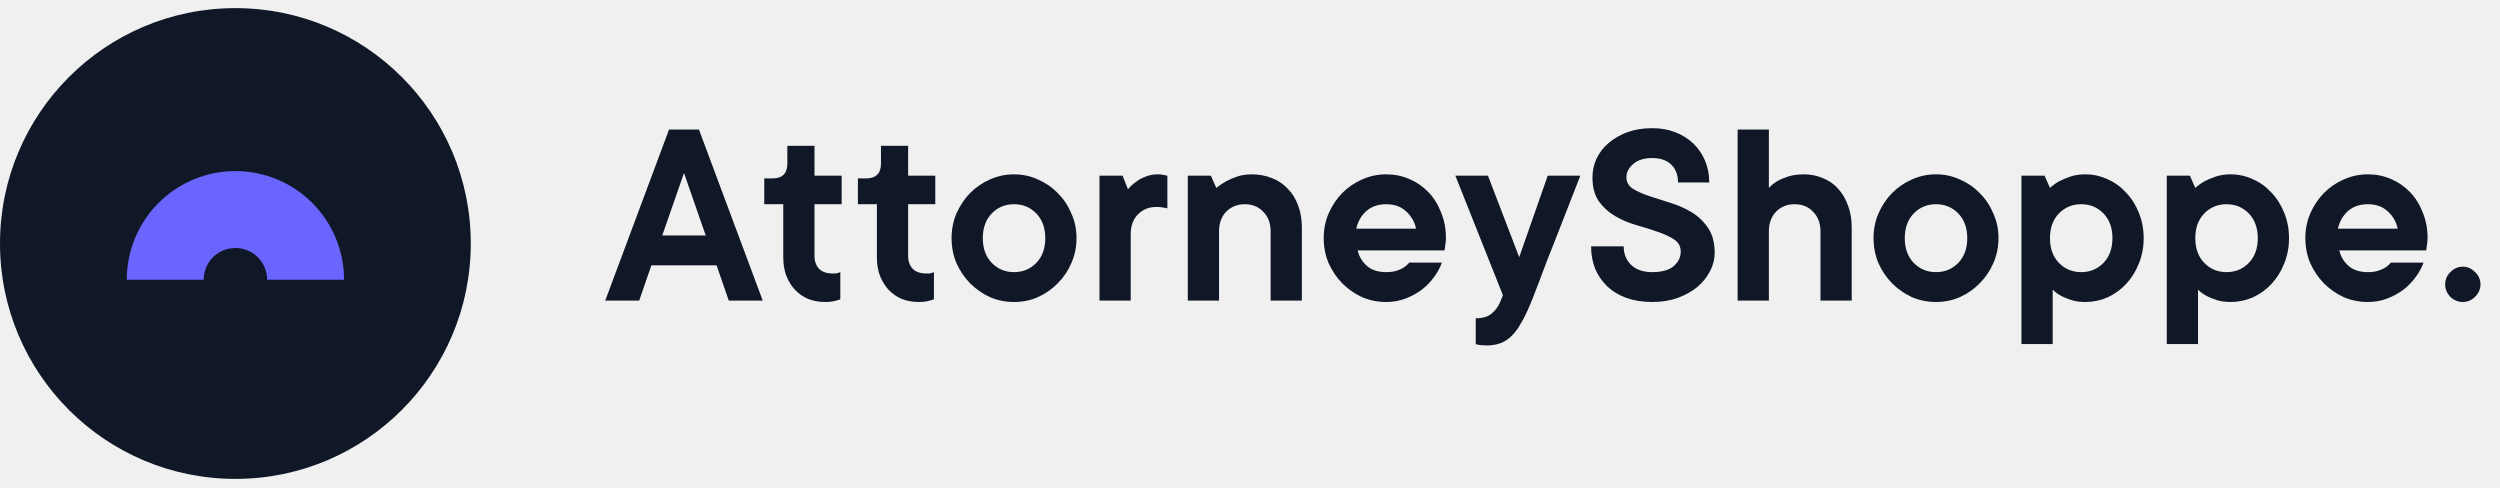
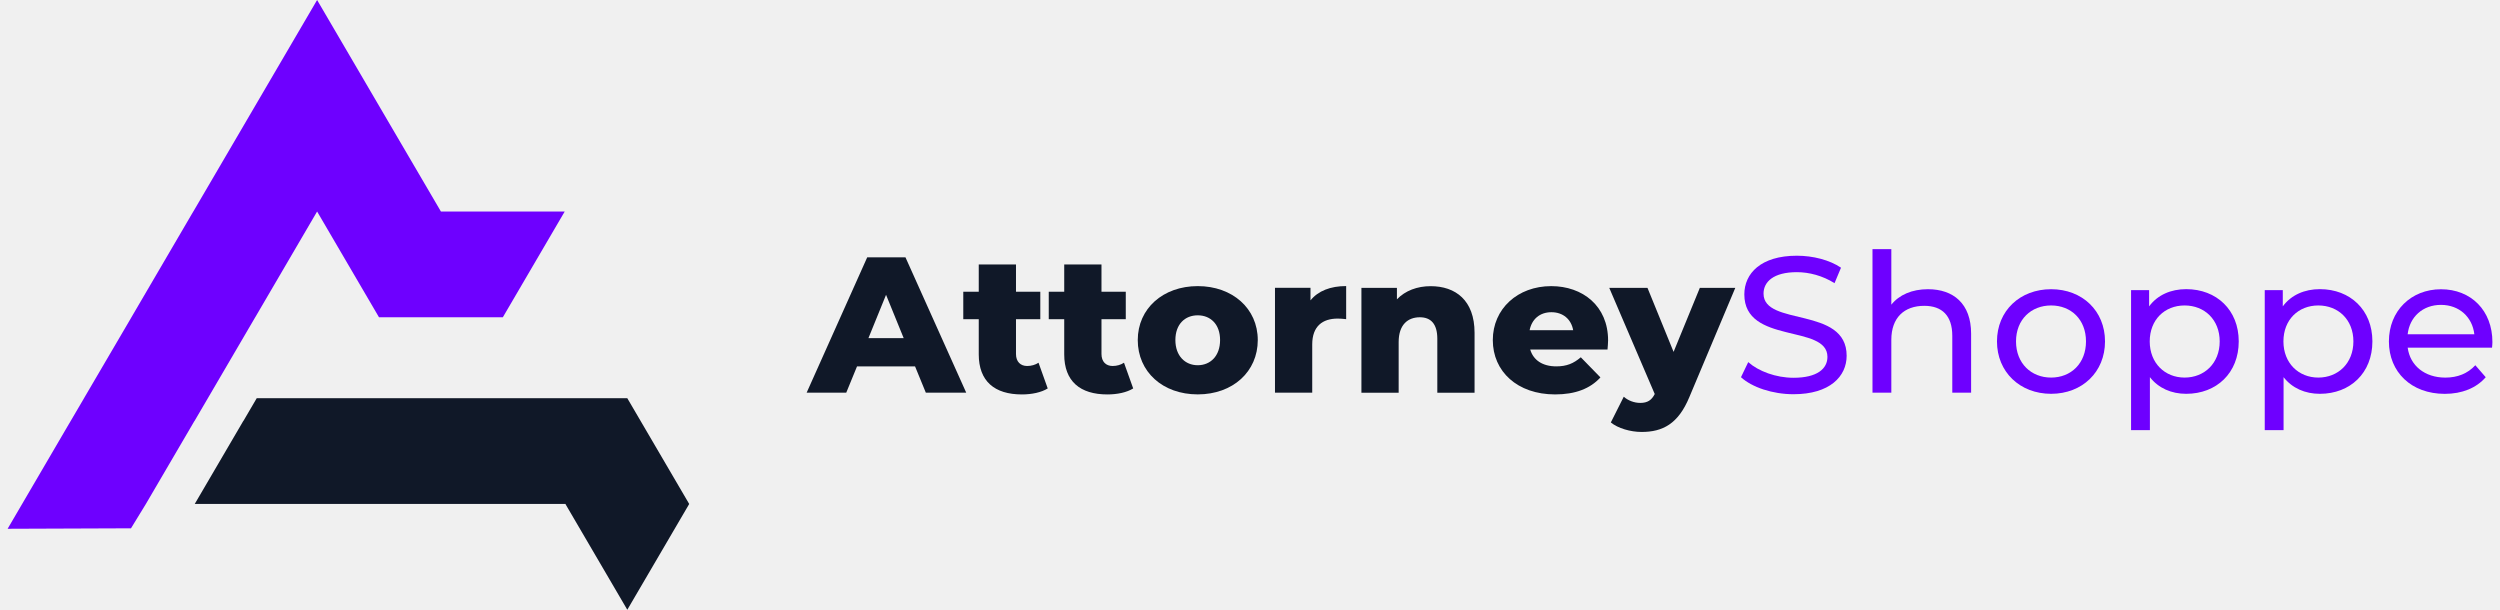
- <svg xmlns="http://www.w3.org/2000/svg" width="154" height="30" viewBox="0 0 154 30" fill="none">
-   <path d="M39.373 18.519H37.282L41.213 7.979H43.054L46.986 18.519H44.894L44.141 16.344H40.126L39.373 18.519ZM43.472 14.504L42.134 10.656L40.795 14.504H43.472ZM48.5 8.983H50.173V10.823H51.847V12.58H50.173V15.759C50.173 16.093 50.268 16.361 50.458 16.562C50.659 16.751 50.926 16.846 51.261 16.846C51.35 16.846 51.423 16.846 51.478 16.846C51.534 16.835 51.584 16.824 51.629 16.813C51.674 16.802 51.718 16.785 51.763 16.763V18.436C51.685 18.469 51.596 18.497 51.495 18.519C51.306 18.575 51.088 18.603 50.843 18.603C50.464 18.603 50.112 18.542 49.789 18.419C49.476 18.285 49.203 18.095 48.969 17.85C48.746 17.605 48.567 17.315 48.434 16.98C48.311 16.645 48.249 16.266 48.249 15.842V12.58H47.078V10.99H47.58C48.194 10.99 48.5 10.684 48.5 10.07V8.983ZM54.268 8.983H55.941V10.823H57.614V12.58H55.941V15.759C55.941 16.093 56.036 16.361 56.225 16.562C56.426 16.751 56.694 16.846 57.029 16.846C57.118 16.846 57.19 16.846 57.246 16.846C57.302 16.835 57.352 16.824 57.397 16.813C57.441 16.802 57.486 16.785 57.53 16.763V18.436C57.452 18.469 57.363 18.497 57.263 18.519C57.073 18.575 56.856 18.603 56.61 18.603C56.231 18.603 55.88 18.542 55.556 18.419C55.244 18.285 54.971 18.095 54.736 17.85C54.513 17.605 54.335 17.315 54.201 16.98C54.078 16.645 54.017 16.266 54.017 15.842V12.58H52.846V10.99H53.348C53.961 10.99 54.268 10.684 54.268 10.07V8.983ZM60.541 14.671C60.541 15.307 60.725 15.815 61.093 16.194C61.462 16.573 61.919 16.763 62.465 16.763C63.012 16.763 63.469 16.573 63.837 16.194C64.205 15.815 64.389 15.307 64.389 14.671C64.389 14.035 64.205 13.528 63.837 13.149C63.469 12.77 63.012 12.58 62.465 12.58C61.919 12.58 61.462 12.77 61.093 13.149C60.725 13.528 60.541 14.035 60.541 14.671ZM66.313 14.671C66.313 15.218 66.207 15.731 65.996 16.21C65.795 16.679 65.516 17.092 65.159 17.448C64.813 17.805 64.406 18.09 63.938 18.302C63.48 18.503 62.99 18.603 62.465 18.603C61.941 18.603 61.445 18.503 60.976 18.302C60.519 18.09 60.112 17.805 59.755 17.448C59.409 17.092 59.13 16.679 58.918 16.21C58.718 15.731 58.617 15.218 58.617 14.671C58.617 14.125 58.718 13.617 58.918 13.149C59.13 12.669 59.409 12.251 59.755 11.894C60.112 11.537 60.519 11.258 60.976 11.057C61.445 10.845 61.941 10.739 62.465 10.739C62.99 10.739 63.48 10.845 63.938 11.057C64.406 11.258 64.813 11.537 65.159 11.894C65.516 12.251 65.795 12.669 65.996 13.149C66.207 13.617 66.313 14.125 66.313 14.671ZM71.325 10.739C71.414 10.739 71.492 10.745 71.559 10.756C71.626 10.767 71.687 10.778 71.743 10.79C71.799 10.801 71.855 10.812 71.91 10.823V12.831C71.855 12.82 71.793 12.809 71.726 12.797C71.671 12.786 71.598 12.775 71.509 12.764C71.431 12.753 71.342 12.747 71.241 12.747C70.773 12.747 70.388 12.903 70.087 13.216C69.797 13.517 69.652 13.918 69.652 14.42V18.519H67.728V10.823H69.15L69.484 11.66C69.618 11.492 69.78 11.342 69.97 11.208C70.126 11.085 70.315 10.979 70.538 10.89C70.773 10.79 71.035 10.739 71.325 10.739ZM77.1 10.739C77.558 10.739 77.976 10.818 78.355 10.974C78.734 11.119 79.058 11.336 79.325 11.626C79.604 11.905 79.816 12.245 79.961 12.647C80.117 13.048 80.195 13.5 80.195 14.002V18.519H78.271V14.253C78.271 13.751 78.121 13.35 77.82 13.048C77.53 12.736 77.15 12.58 76.682 12.58C76.213 12.58 75.829 12.736 75.528 13.048C75.237 13.35 75.093 13.751 75.093 14.253V18.519H73.168V10.823H74.591L74.925 11.576C75.115 11.42 75.321 11.28 75.544 11.158C75.734 11.057 75.957 10.963 76.213 10.873C76.481 10.784 76.777 10.739 77.1 10.739ZM88.818 16.177C88.718 16.467 88.562 16.757 88.35 17.047C88.149 17.337 87.898 17.599 87.597 17.833C87.307 18.056 86.972 18.24 86.593 18.385C86.225 18.53 85.823 18.603 85.388 18.603C84.864 18.603 84.368 18.503 83.899 18.302C83.442 18.09 83.035 17.805 82.678 17.448C82.332 17.092 82.053 16.679 81.842 16.21C81.641 15.731 81.54 15.218 81.54 14.671C81.54 14.125 81.641 13.617 81.842 13.149C82.053 12.669 82.332 12.251 82.678 11.894C83.035 11.537 83.442 11.258 83.899 11.057C84.368 10.845 84.864 10.739 85.388 10.739C85.89 10.739 86.364 10.834 86.811 11.024C87.257 11.213 87.647 11.481 87.982 11.827C88.316 12.173 88.579 12.591 88.768 13.082C88.969 13.561 89.069 14.091 89.069 14.671C89.069 14.76 89.064 14.85 89.052 14.939C89.041 15.017 89.03 15.095 89.019 15.173C89.008 15.262 88.997 15.346 88.986 15.424H83.632C83.721 15.803 83.911 16.121 84.201 16.378C84.491 16.634 84.887 16.763 85.388 16.763C85.645 16.763 85.857 16.735 86.024 16.679C86.203 16.623 86.353 16.556 86.476 16.478C86.61 16.389 86.721 16.288 86.811 16.177H88.818ZM85.388 12.58C84.887 12.58 84.474 12.725 84.15 13.015C83.838 13.305 83.637 13.662 83.548 14.086H87.229C87.14 13.662 86.933 13.305 86.61 13.015C86.297 12.725 85.89 12.58 85.388 12.58ZM89.651 10.823H91.659L93.583 15.842L95.339 10.823H97.347C96.8 12.229 96.304 13.5 95.858 14.638C95.668 15.129 95.479 15.608 95.289 16.077C95.111 16.545 94.949 16.974 94.804 17.365C94.659 17.744 94.536 18.062 94.436 18.319C94.335 18.575 94.274 18.726 94.252 18.77C94.062 19.228 93.873 19.612 93.683 19.925C93.505 20.248 93.309 20.51 93.097 20.711C92.885 20.912 92.657 21.057 92.412 21.146C92.166 21.235 91.887 21.28 91.575 21.28C91.486 21.28 91.397 21.274 91.307 21.263C91.229 21.263 91.162 21.258 91.106 21.246C91.028 21.235 90.962 21.218 90.906 21.196V19.607C91.33 19.607 91.653 19.512 91.876 19.322C92.11 19.133 92.289 18.893 92.412 18.603L92.579 18.185L89.651 10.823ZM98.095 10.924C98.095 10.522 98.179 10.137 98.346 9.769C98.525 9.401 98.77 9.083 99.082 8.815C99.406 8.537 99.791 8.314 100.237 8.146C100.694 7.979 101.207 7.895 101.776 7.895C102.3 7.895 102.774 7.979 103.198 8.146C103.633 8.314 104.007 8.548 104.319 8.849C104.632 9.15 104.871 9.507 105.039 9.92C105.206 10.321 105.29 10.762 105.29 11.241H103.366C103.366 10.773 103.226 10.405 102.947 10.137C102.668 9.869 102.278 9.736 101.776 9.736C101.274 9.736 100.884 9.858 100.605 10.104C100.326 10.349 100.187 10.617 100.187 10.907C100.187 11.219 100.321 11.459 100.588 11.626C100.856 11.793 101.191 11.944 101.592 12.078C101.994 12.212 102.429 12.351 102.897 12.496C103.377 12.641 103.817 12.836 104.219 13.082C104.62 13.327 104.955 13.651 105.223 14.052C105.49 14.443 105.624 14.956 105.624 15.591C105.624 15.971 105.529 16.339 105.34 16.696C105.161 17.053 104.905 17.376 104.57 17.666C104.236 17.945 103.828 18.174 103.349 18.352C102.88 18.519 102.356 18.603 101.776 18.603C101.185 18.603 100.655 18.519 100.187 18.352C99.729 18.185 99.339 17.95 99.016 17.649C98.692 17.337 98.441 16.974 98.263 16.562C98.095 16.138 98.012 15.675 98.012 15.173H100.019C100.019 15.642 100.176 16.026 100.488 16.328C100.8 16.618 101.23 16.763 101.776 16.763C102.367 16.763 102.808 16.64 103.098 16.395C103.388 16.138 103.533 15.842 103.533 15.508C103.533 15.184 103.399 14.933 103.131 14.755C102.864 14.576 102.529 14.42 102.127 14.286C101.726 14.141 101.285 14.002 100.806 13.868C100.337 13.734 99.902 13.55 99.501 13.316C99.099 13.082 98.765 12.781 98.497 12.413C98.229 12.033 98.095 11.537 98.095 10.924ZM111.138 10.739C111.55 10.739 111.935 10.818 112.292 10.974C112.66 11.119 112.972 11.336 113.229 11.626C113.485 11.905 113.686 12.245 113.831 12.647C113.987 13.048 114.065 13.5 114.065 14.002V18.519H112.141V14.253C112.141 13.751 111.991 13.35 111.69 13.048C111.4 12.736 111.02 12.58 110.552 12.58C110.083 12.58 109.699 12.736 109.398 13.048C109.108 13.35 108.963 13.751 108.963 14.253V18.519H107.038V7.979H108.963V11.576C109.108 11.42 109.28 11.28 109.481 11.158C109.66 11.057 109.883 10.963 110.15 10.873C110.429 10.784 110.758 10.739 111.138 10.739ZM117.334 14.671C117.334 15.307 117.518 15.815 117.887 16.194C118.255 16.573 118.712 16.763 119.258 16.763C119.805 16.763 120.262 16.573 120.63 16.194C120.998 15.815 121.183 15.307 121.183 14.671C121.183 14.035 120.998 13.528 120.63 13.149C120.262 12.77 119.805 12.58 119.258 12.58C118.712 12.58 118.255 12.77 117.887 13.149C117.518 13.528 117.334 14.035 117.334 14.671ZM123.107 14.671C123.107 15.218 123.001 15.731 122.789 16.21C122.588 16.679 122.309 17.092 121.952 17.448C121.606 17.805 121.199 18.09 120.731 18.302C120.273 18.503 119.783 18.603 119.258 18.603C118.734 18.603 118.238 18.503 117.769 18.302C117.312 18.09 116.905 17.805 116.548 17.448C116.202 17.092 115.923 16.679 115.712 16.21C115.511 15.731 115.41 15.218 115.41 14.671C115.41 14.125 115.511 13.617 115.712 13.149C115.923 12.669 116.202 12.251 116.548 11.894C116.905 11.537 117.312 11.258 117.769 11.057C118.238 10.845 118.734 10.739 119.258 10.739C119.783 10.739 120.273 10.845 120.731 11.057C121.199 11.258 121.606 11.537 121.952 11.894C122.309 12.251 122.588 12.669 122.789 13.149C123.001 13.617 123.107 14.125 123.107 14.671ZM128.453 10.739C128.932 10.739 129.389 10.84 129.824 11.041C130.259 11.23 130.639 11.504 130.962 11.86C131.297 12.206 131.559 12.619 131.749 13.098C131.949 13.578 132.05 14.102 132.05 14.671C132.05 15.24 131.949 15.764 131.749 16.244C131.559 16.724 131.297 17.142 130.962 17.499C130.639 17.845 130.259 18.118 129.824 18.319C129.389 18.508 128.932 18.603 128.453 18.603C128.129 18.603 127.845 18.564 127.599 18.486C127.365 18.408 127.159 18.324 126.98 18.235C126.779 18.123 126.601 17.995 126.445 17.85V21.196H124.521V10.823H125.943L126.278 11.576C126.445 11.42 126.64 11.28 126.863 11.158C127.053 11.057 127.281 10.963 127.549 10.873C127.817 10.784 128.118 10.739 128.453 10.739ZM126.278 14.671C126.278 15.307 126.462 15.815 126.83 16.194C127.198 16.573 127.655 16.763 128.202 16.763C128.748 16.763 129.205 16.573 129.574 16.194C129.942 15.815 130.126 15.307 130.126 14.671C130.126 14.035 129.942 13.528 129.574 13.149C129.205 12.77 128.748 12.58 128.202 12.58C127.655 12.58 127.198 12.77 126.83 13.149C126.462 13.528 126.278 14.035 126.278 14.671ZM137.406 10.739C137.886 10.739 138.343 10.84 138.778 11.041C139.213 11.23 139.592 11.504 139.916 11.86C140.25 12.206 140.512 12.619 140.702 13.098C140.903 13.578 141.003 14.102 141.003 14.671C141.003 15.24 140.903 15.764 140.702 16.244C140.512 16.724 140.25 17.142 139.916 17.499C139.592 17.845 139.213 18.118 138.778 18.319C138.343 18.508 137.886 18.603 137.406 18.603C137.083 18.603 136.798 18.564 136.553 18.486C136.319 18.408 136.112 18.324 135.934 18.235C135.733 18.123 135.555 17.995 135.398 17.85V21.196H133.474V10.823H134.897L135.231 11.576C135.398 11.42 135.594 11.28 135.817 11.158C136.006 11.057 136.235 10.963 136.503 10.873C136.77 10.784 137.072 10.739 137.406 10.739ZM135.231 14.671C135.231 15.307 135.415 15.815 135.783 16.194C136.151 16.573 136.609 16.763 137.155 16.763C137.702 16.763 138.159 16.573 138.527 16.194C138.895 15.815 139.079 15.307 139.079 14.671C139.079 14.035 138.895 13.528 138.527 13.149C138.159 12.77 137.702 12.58 137.155 12.58C136.609 12.58 136.151 12.77 135.783 13.149C135.415 13.528 135.231 14.035 135.231 14.671ZM149.288 16.177C149.187 16.467 149.031 16.757 148.819 17.047C148.618 17.337 148.367 17.599 148.066 17.833C147.776 18.056 147.442 18.24 147.062 18.385C146.694 18.53 146.293 18.603 145.858 18.603C145.334 18.603 144.837 18.503 144.369 18.302C143.911 18.09 143.504 17.805 143.147 17.448C142.802 17.092 142.523 16.679 142.311 16.21C142.11 15.731 142.01 15.218 142.01 14.671C142.01 14.125 142.11 13.617 142.311 13.149C142.523 12.669 142.802 12.251 143.147 11.894C143.504 11.537 143.911 11.258 144.369 11.057C144.837 10.845 145.334 10.739 145.858 10.739C146.36 10.739 146.834 10.834 147.28 11.024C147.726 11.213 148.116 11.481 148.451 11.827C148.786 12.173 149.048 12.591 149.237 13.082C149.438 13.561 149.539 14.091 149.539 14.671C149.539 14.76 149.533 14.85 149.522 14.939C149.511 15.017 149.5 15.095 149.488 15.173C149.477 15.262 149.466 15.346 149.455 15.424H144.101C144.19 15.803 144.38 16.121 144.67 16.378C144.96 16.634 145.356 16.763 145.858 16.763C146.114 16.763 146.326 16.735 146.494 16.679C146.672 16.623 146.823 16.556 146.945 16.478C147.079 16.389 147.191 16.288 147.28 16.177H149.288ZM145.858 12.58C145.356 12.58 144.943 12.725 144.62 13.015C144.307 13.305 144.107 13.662 144.017 14.086H147.698C147.609 13.662 147.403 13.305 147.079 13.015C146.767 12.725 146.36 12.58 145.858 12.58ZM150.622 17.515C150.622 17.225 150.728 16.974 150.94 16.763C151.163 16.54 151.42 16.428 151.71 16.428C152 16.428 152.251 16.54 152.463 16.763C152.686 16.974 152.797 17.225 152.797 17.515C152.797 17.805 152.686 18.062 152.463 18.285C152.251 18.497 152 18.603 151.71 18.603C151.42 18.603 151.163 18.497 150.94 18.285C150.728 18.062 150.622 17.805 150.622 17.515Z" fill="#101828" />
-   <circle cx="14.5" cy="15" r="14.5" fill="#101828" />
-   <path fillRule="evenodd" clipRule="evenodd" d="M11.94 11.048C12.752 10.712 13.622 10.539 14.501 10.539C15.38 10.539 16.25 10.712 17.062 11.048C17.874 11.384 18.612 11.877 19.233 12.499C19.855 13.12 20.348 13.858 20.684 14.67C21.02 15.482 21.193 16.352 21.193 17.231L16.455 17.231C16.455 16.974 16.405 16.72 16.307 16.483C16.209 16.246 16.064 16.03 15.883 15.849C15.701 15.667 15.486 15.523 15.249 15.425C15.012 15.327 14.758 15.276 14.501 15.276C14.244 15.276 13.99 15.327 13.753 15.425C13.516 15.523 13.3 15.667 13.119 15.849C12.938 16.03 12.794 16.246 12.695 16.483C12.597 16.72 12.547 16.974 12.547 17.231L7.809 17.231C7.809 16.352 7.982 15.482 8.318 14.67C8.654 13.858 9.147 13.12 9.769 12.499C10.39 11.877 11.128 11.384 11.94 11.048Z" fill="#6A65FF" />
+ <svg xmlns="http://www.w3.org/2000/svg" width="164" height="40" viewBox="0 0 164 40" fill="none">
+   <g clipPath="url(#clip0_123_15684)">
+     <path d="M45.211 33.06L45.137 33.189L41.151 40L37.165 33.189L37.091 33.06H12.774L15.848 27.808L15.956 27.622H15.963L16.841 26.123H24.907V26.125L24.909 26.123H41.151L45.211 33.06Z" fill="#101828" />
+     <path d="M37.046 13.875L32.986 20.813H24.862L20.802 13.875L16.744 20.813H16.742L13.636 26.122L12.758 27.622H12.752L12.644 27.808L9.57 33.06L8.593 34.657L0.5 34.688L4.499 27.85L4.56 27.748L5.487 26.167L5.546 26.063L8.562 20.917L8.622 20.813L9.547 19.231L12.68 13.875H12.684V13.873L16.742 6.938L20.802 0L24.862 6.938L28.924 13.875H37.046Z" fill="#6E00FF" />
+     <path d="M60.027 24.034H56.221L55.514 25.759H52.916L56.89 16.879H59.398L63.384 25.759H60.734L60.027 24.034ZM59.282 22.182L58.125 19.34L56.969 22.182H59.284H59.282Z" fill="#101828" />
+     <path d="M68.733 25.48C68.309 25.746 67.678 25.875 67.035 25.875C65.248 25.875 64.206 25.013 64.206 23.247V20.939H63.191V19.138H64.206V17.349H66.649V19.138H68.244V20.939H66.649V23.223C66.649 23.73 66.946 24.009 67.381 24.009C67.651 24.009 67.922 23.934 68.127 23.794L68.731 25.482L68.733 25.48Z" fill="#101828" />
+     <path d="M74.34 25.48C73.916 25.746 73.285 25.875 72.643 25.875C70.855 25.875 69.813 25.013 69.813 23.247V20.939H68.798V19.138H69.813V17.349H72.257V19.138H73.851V20.939H72.257V23.223C72.257 23.73 72.553 24.009 72.989 24.009C73.258 24.009 73.53 23.934 73.734 23.794L74.338 25.482L74.34 25.48Z" fill="#101828" />
+     <path d="M74.637 22.308C74.637 20.239 76.296 18.769 78.573 18.769C80.85 18.769 82.51 20.239 82.51 22.308C82.51 24.377 80.877 25.872 78.573 25.872C76.269 25.872 74.637 24.388 74.637 22.308ZM80.037 22.308C80.037 21.267 79.406 20.685 78.571 20.685C77.736 20.685 77.105 21.267 77.105 22.308C77.105 23.349 77.747 23.959 78.571 23.959C79.395 23.959 80.037 23.363 80.037 22.308Z" fill="#101828" />
+     <path d="M88.308 18.768V20.937C88.09 20.913 87.935 20.899 87.755 20.899C86.765 20.899 86.082 21.393 86.082 22.598V25.757H83.639V18.881H85.968V19.705C86.469 19.083 87.279 18.766 88.308 18.766V18.768Z" fill="#101828" />
+     <path d="M96.731 21.828V25.762H94.288V22.222C94.288 21.232 93.85 20.813 93.142 20.813C92.359 20.813 91.752 21.296 91.752 22.437V25.762H89.309V18.886H91.638V19.635C92.19 19.063 92.976 18.773 93.85 18.773C95.482 18.773 96.731 19.699 96.731 21.83V21.828Z" fill="#101828" />
+     <path d="M105.45 22.93H100.382C100.589 23.628 101.193 24.034 102.093 24.034C102.776 24.034 103.225 23.843 103.701 23.438L104.988 24.758C104.319 25.493 103.342 25.874 102.017 25.874C99.535 25.874 97.928 24.364 97.928 22.31C97.928 20.257 99.56 18.77 101.761 18.77C103.818 18.77 105.491 20.064 105.491 22.335C105.491 22.512 105.466 22.74 105.453 22.93H105.45ZM100.344 21.661H103.2C103.072 20.939 102.531 20.481 101.772 20.481C101.013 20.481 100.485 20.937 100.344 21.661Z" fill="#101828" />
+     <path d="M113.835 18.884L110.826 26.038C110.094 27.815 109.063 28.336 107.689 28.336C106.957 28.336 106.133 28.094 105.67 27.713L106.519 26.025C106.802 26.28 107.213 26.431 107.599 26.431C108.075 26.431 108.345 26.253 108.551 25.848L105.567 18.884H108.075L109.787 23.084L111.509 18.884H113.837H113.835Z" fill="#101828" />
+     <path d="M114.208 24.745L114.684 23.755C115.353 24.351 116.498 24.782 117.655 24.782C119.211 24.782 119.88 24.187 119.88 23.411C119.88 21.243 114.428 22.612 114.428 19.313C114.428 17.942 115.508 16.775 117.875 16.775C118.93 16.775 120.024 17.054 120.77 17.561L120.345 18.576C119.561 18.082 118.672 17.854 117.875 17.854C116.344 17.854 115.688 18.487 115.688 19.262C115.688 21.431 121.14 20.075 121.14 23.336C121.14 24.694 120.033 25.861 117.655 25.861C116.278 25.861 114.929 25.405 114.208 24.745Z" fill="#6E00FF" />
+     <path d="M129.305 21.89V25.759H128.07V22.029C128.07 20.709 127.401 20.062 126.231 20.062C124.919 20.062 124.071 20.835 124.071 22.295V25.759H122.835V16.345H124.071V19.987C124.585 19.34 125.434 18.972 126.475 18.972C128.135 18.972 129.305 19.912 129.305 21.89Z" fill="#6E00FF" />
+     <path d="M131.002 22.397C131.002 20.392 132.507 18.972 134.553 18.972C136.598 18.972 138.089 20.392 138.089 22.397C138.089 24.401 136.598 25.834 134.553 25.834C132.507 25.834 131.002 24.401 131.002 22.397ZM136.841 22.397C136.841 20.963 135.864 20.038 134.553 20.038C133.241 20.038 132.251 20.963 132.251 22.397C132.251 23.83 133.241 24.769 134.553 24.769C135.864 24.769 136.841 23.83 136.841 22.397Z" fill="#6E00FF" />
+     <path d="M146.861 22.397C146.861 24.466 145.408 25.834 143.414 25.834C142.448 25.834 141.599 25.467 141.033 24.742V28.218H139.798V19.032H140.982V20.098C141.534 19.349 142.41 18.968 143.414 18.968C145.408 18.968 146.861 20.339 146.861 22.392V22.397ZM145.612 22.397C145.612 20.977 144.622 20.038 143.31 20.038C141.999 20.038 141.022 20.977 141.022 22.397C141.022 23.817 142.012 24.769 143.31 24.769C144.608 24.769 145.612 23.83 145.612 22.397Z" fill="#6E00FF" />
+     <path d="M155.629 22.397C155.629 24.466 154.177 25.834 152.182 25.834C151.217 25.834 150.368 25.467 149.802 24.742V28.218H148.567V19.032H149.751V20.098C150.303 19.349 151.179 18.968 152.182 18.968C154.177 18.968 155.629 20.339 155.629 22.392V22.397ZM154.383 22.397C154.383 20.977 153.393 20.038 152.081 20.038C150.77 20.038 149.793 20.977 149.793 22.397C149.793 23.817 150.784 24.769 152.081 24.769C153.379 24.769 154.383 23.83 154.383 22.397Z" fill="#6E00FF" />
+     <path d="M163.475 22.805H157.944C158.099 23.985 159.063 24.771 160.415 24.771C161.212 24.771 161.881 24.506 162.382 23.959L163.064 24.745C162.447 25.456 161.508 25.837 160.376 25.837C158.178 25.837 156.712 24.404 156.712 22.399C156.712 20.395 158.165 18.975 160.132 18.975C162.099 18.975 163.502 20.37 163.502 22.439C163.502 22.541 163.489 22.692 163.478 22.807L163.475 22.805ZM157.944 21.93H162.317C162.189 20.8 161.326 20 160.129 20C158.933 20 158.072 20.787 157.942 21.93H157.944Z" fill="#6E00FF" />
+   </g>
+   <defs>
+     <clipPath id="clip0_123_15684">
+       <rect width="163" height="40" fill="white" transform="translate(0.5)" />
+     </clipPath>
+   </defs>
</svg>
